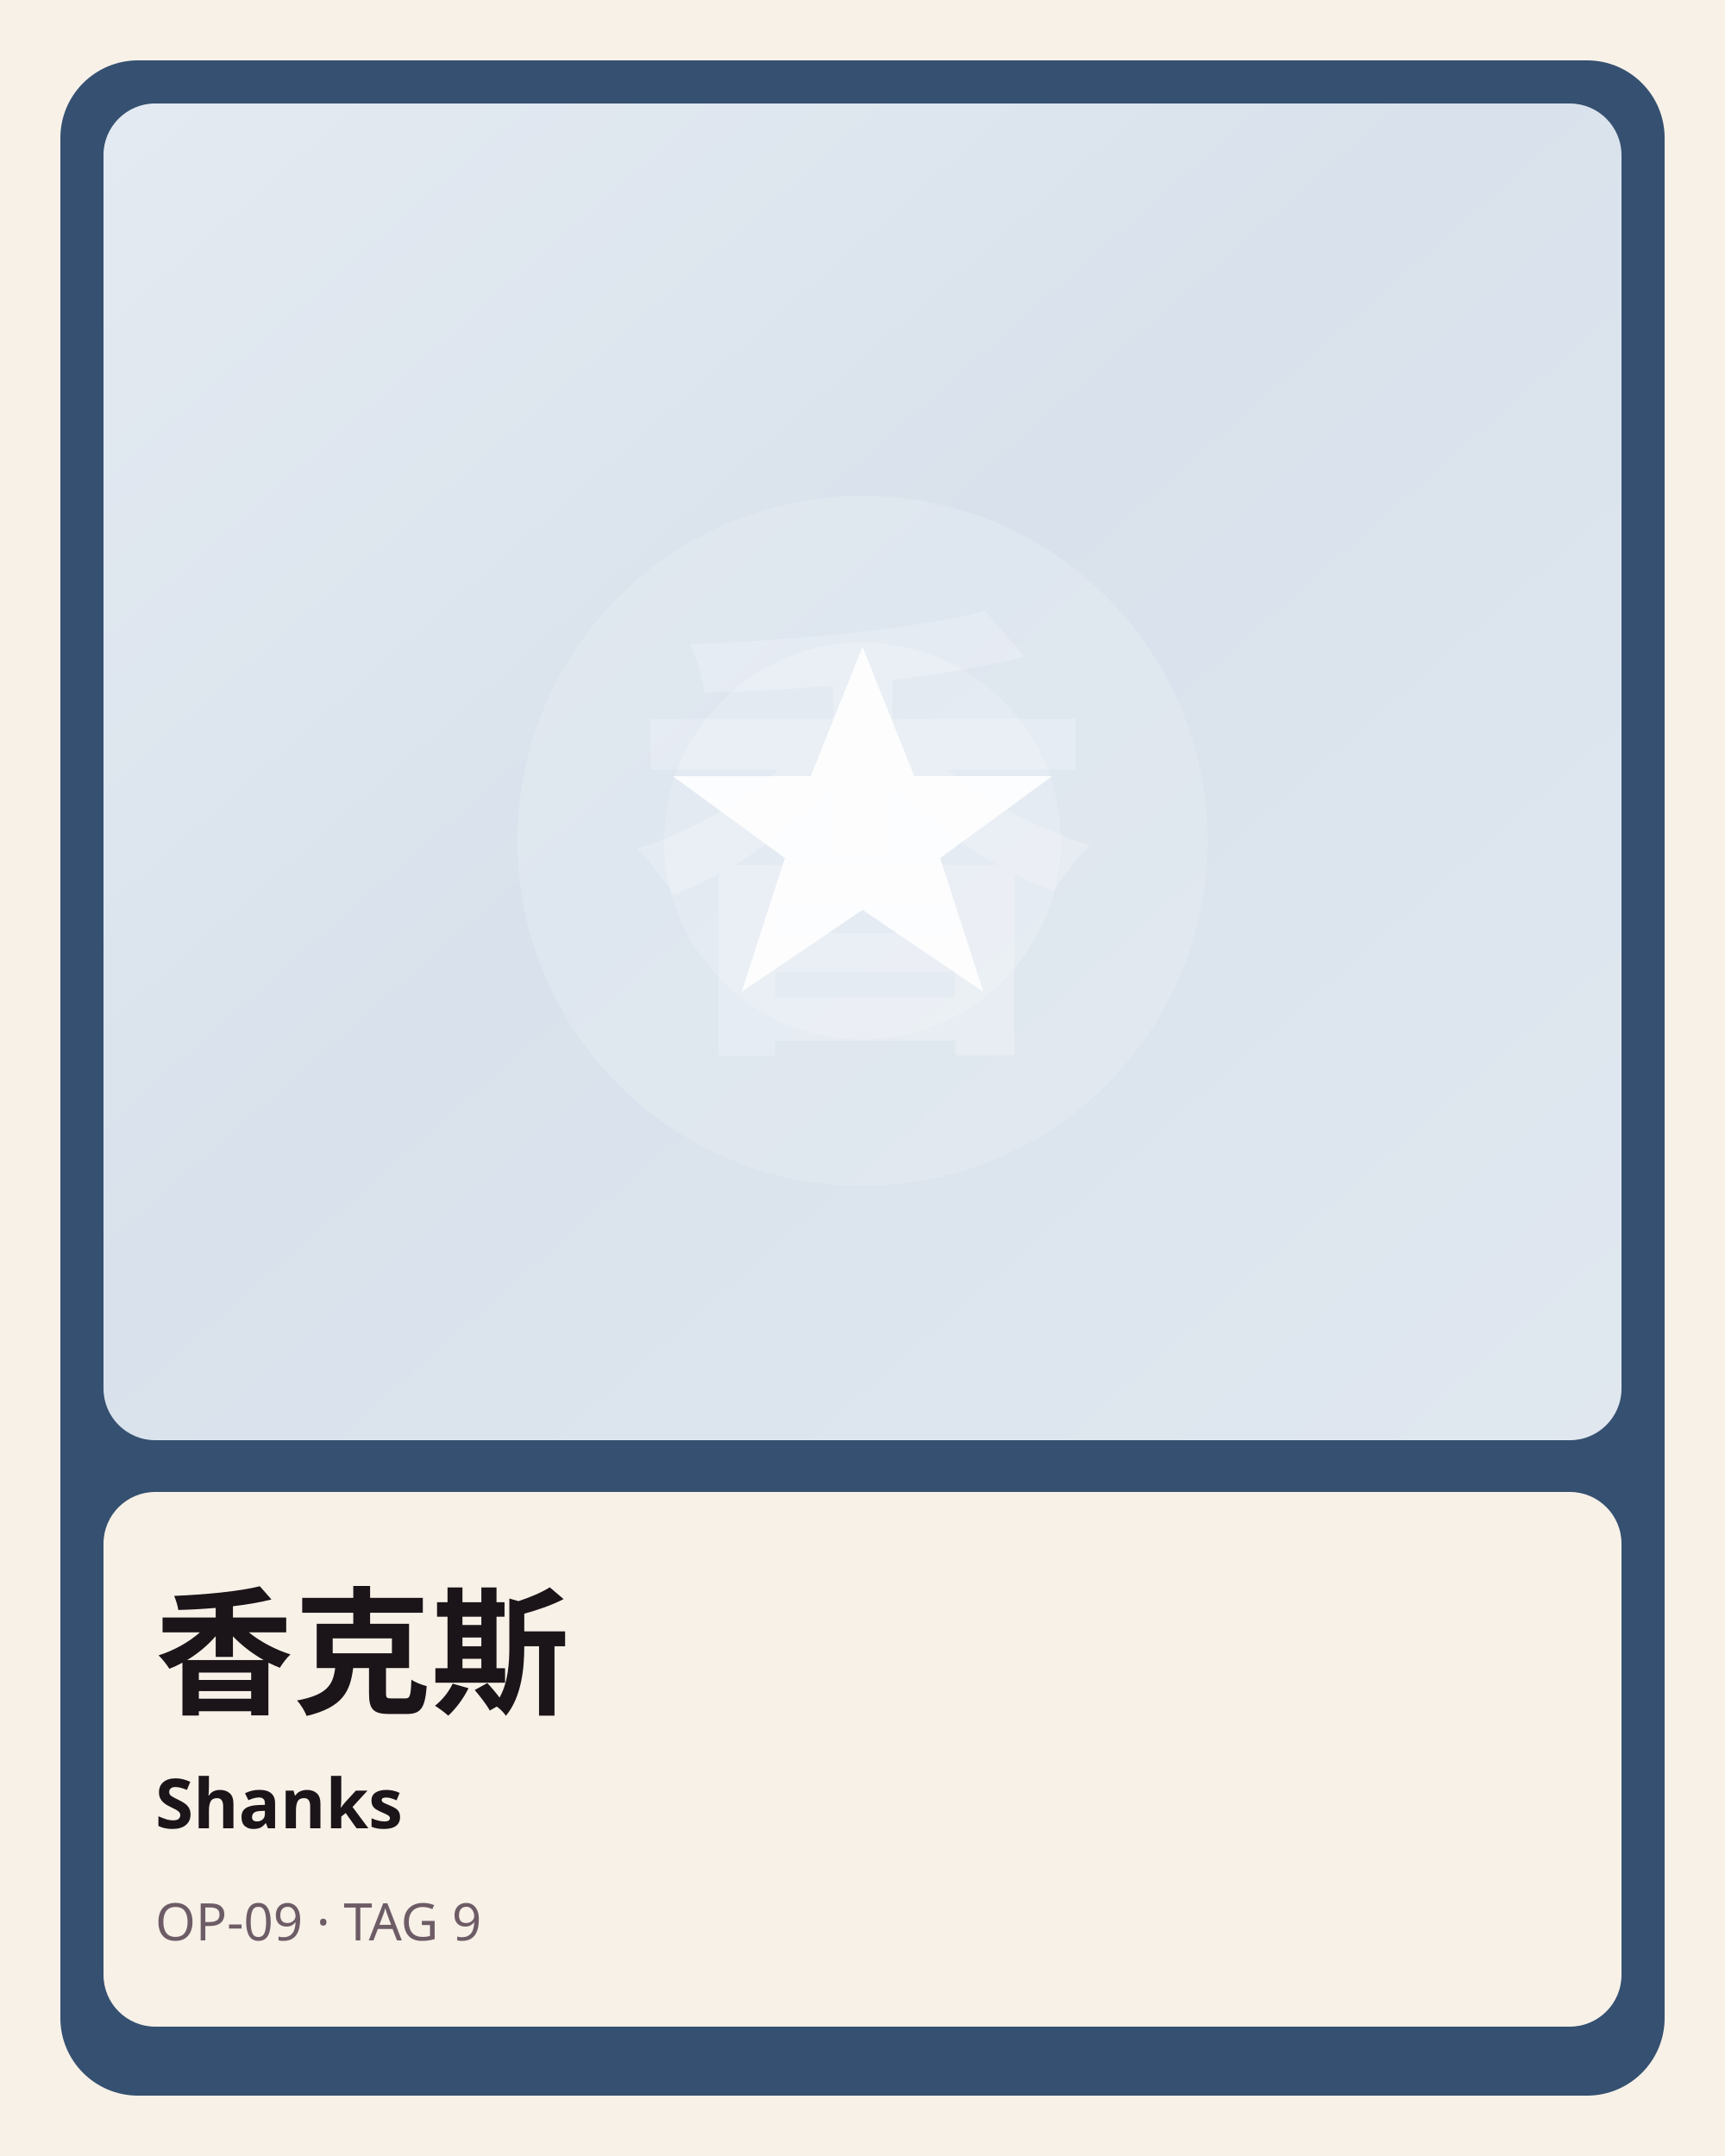
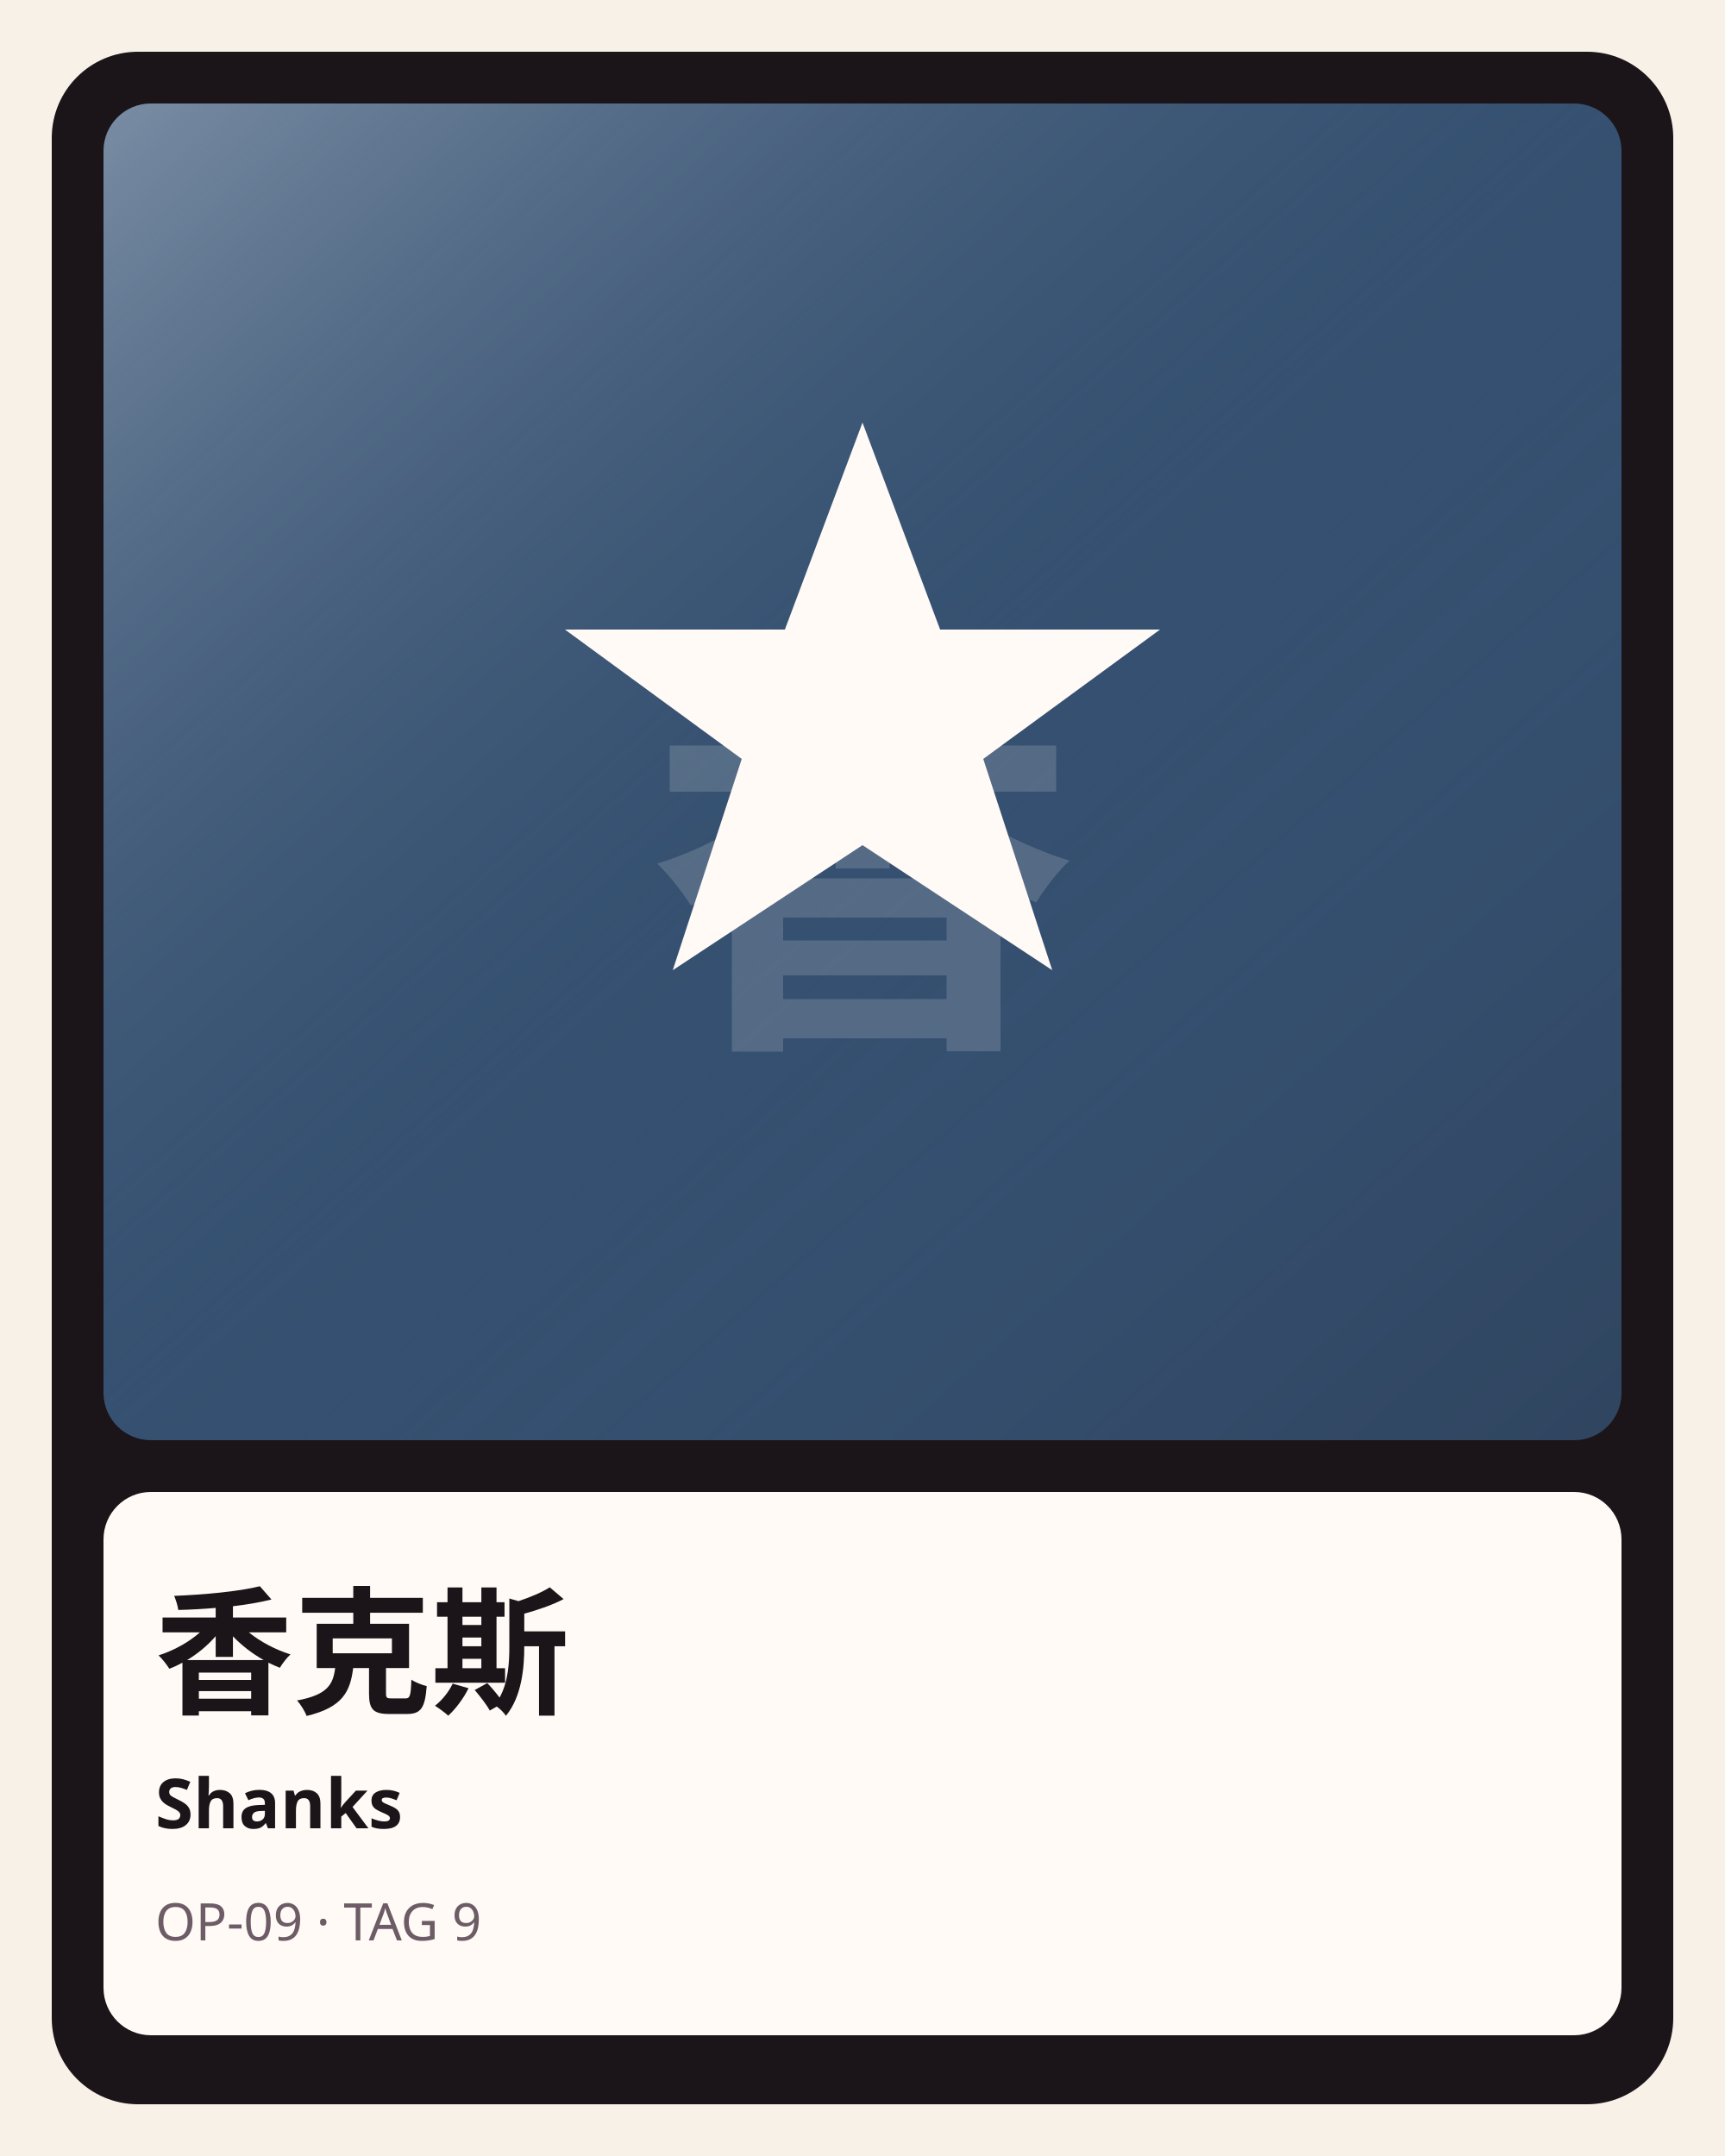
<svg xmlns="http://www.w3.org/2000/svg" width="800" height="1000" viewBox="0 0 800 1000" role="img" aria-label="香克斯 Shanks">
  <rect width="800" height="1000" fill="#f7f1e8" />
-   <rect x="28" y="28" width="744" height="944" rx="36" fill="#355070" />
-   <rect x="48" y="48" width="704" height="620" rx="24" fill="#d9e2ec" />
-   <rect x="48" y="48" width="704" height="620" rx="24" fill="url(#shine)" />
-   <circle cx="400" cy="390" r="160" fill="#fff" opacity="0.14" />
-   <circle cx="400" cy="390" r="92" fill="#fff" opacity="0.16" />
-   <path d="M400 300 L424 360 H488 L436 398 L456 460 L400 422 L344 460 L364 398 L312 360 H376 Z" fill="#fff" opacity="0.9" />
-   <text x="400" y="470" text-anchor="middle" fill="#ffffff" fill-opacity="0.22" font-size="220" font-family="ui-sans-serif, system-ui, sans-serif" font-weight="700">香</text>
-   <rect x="48" y="692" width="704" height="248" rx="24" fill="#f7f1e8" />
+   <rect x="24" y="24" width="752" height="952" rx="40" fill="#1b1418" />
+   <rect x="48" y="48" width="704" height="620" rx="22" fill="#355070" />
+   <rect x="48" y="48" width="704" height="620" rx="22" fill="url(#sheen)" />
+   <text x="400" y="470" text-anchor="middle" fill="#fffaf6" fill-opacity="0.16" font-size="200" font-family="ui-sans-serif, system-ui, sans-serif" font-weight="700">香</text>
+   <path d="M400 196 L436 292 H538 L456 352 L488 450 L400 392 L312 450 L344 352 L262 292 H364 Z" fill="#fffaf6" />
+   <rect x="48" y="692" width="704" height="252" rx="22" fill="#fffaf6" />
  <text x="72" y="790" fill="#1b1418" font-size="64" font-family="ui-sans-serif, system-ui, sans-serif" font-weight="700">香克斯</text>
  <text x="72" y="848" fill="#1b1418" font-size="32" font-family="ui-sans-serif, system-ui, sans-serif" font-weight="600">Shanks</text>
  <text x="72" y="900" fill="#6d5c66" font-size="24" font-family="ui-sans-serif, system-ui, sans-serif">OP-09 · TAG 9</text>
  <defs>
-     <linearGradient id="shine" x1="0" y1="0" x2="1" y2="1">
-       <stop offset="0" stop-color="#ffffff" stop-opacity="0.28" />
-       <stop offset="0.45" stop-color="#ffffff" stop-opacity="0" />
-       <stop offset="1" stop-color="#ffffff" stop-opacity="0.18" />
+     <linearGradient id="sheen" x1="0" y1="0" x2="1" y2="1">
+       <stop offset="0" stop-color="#d9e2ec" stop-opacity="0.42" />
+       <stop offset="0.55" stop-color="#355070" stop-opacity="0" />
+       <stop offset="1" stop-color="#1b1418" stop-opacity="0.2" />
    </linearGradient>
  </defs>
</svg>
